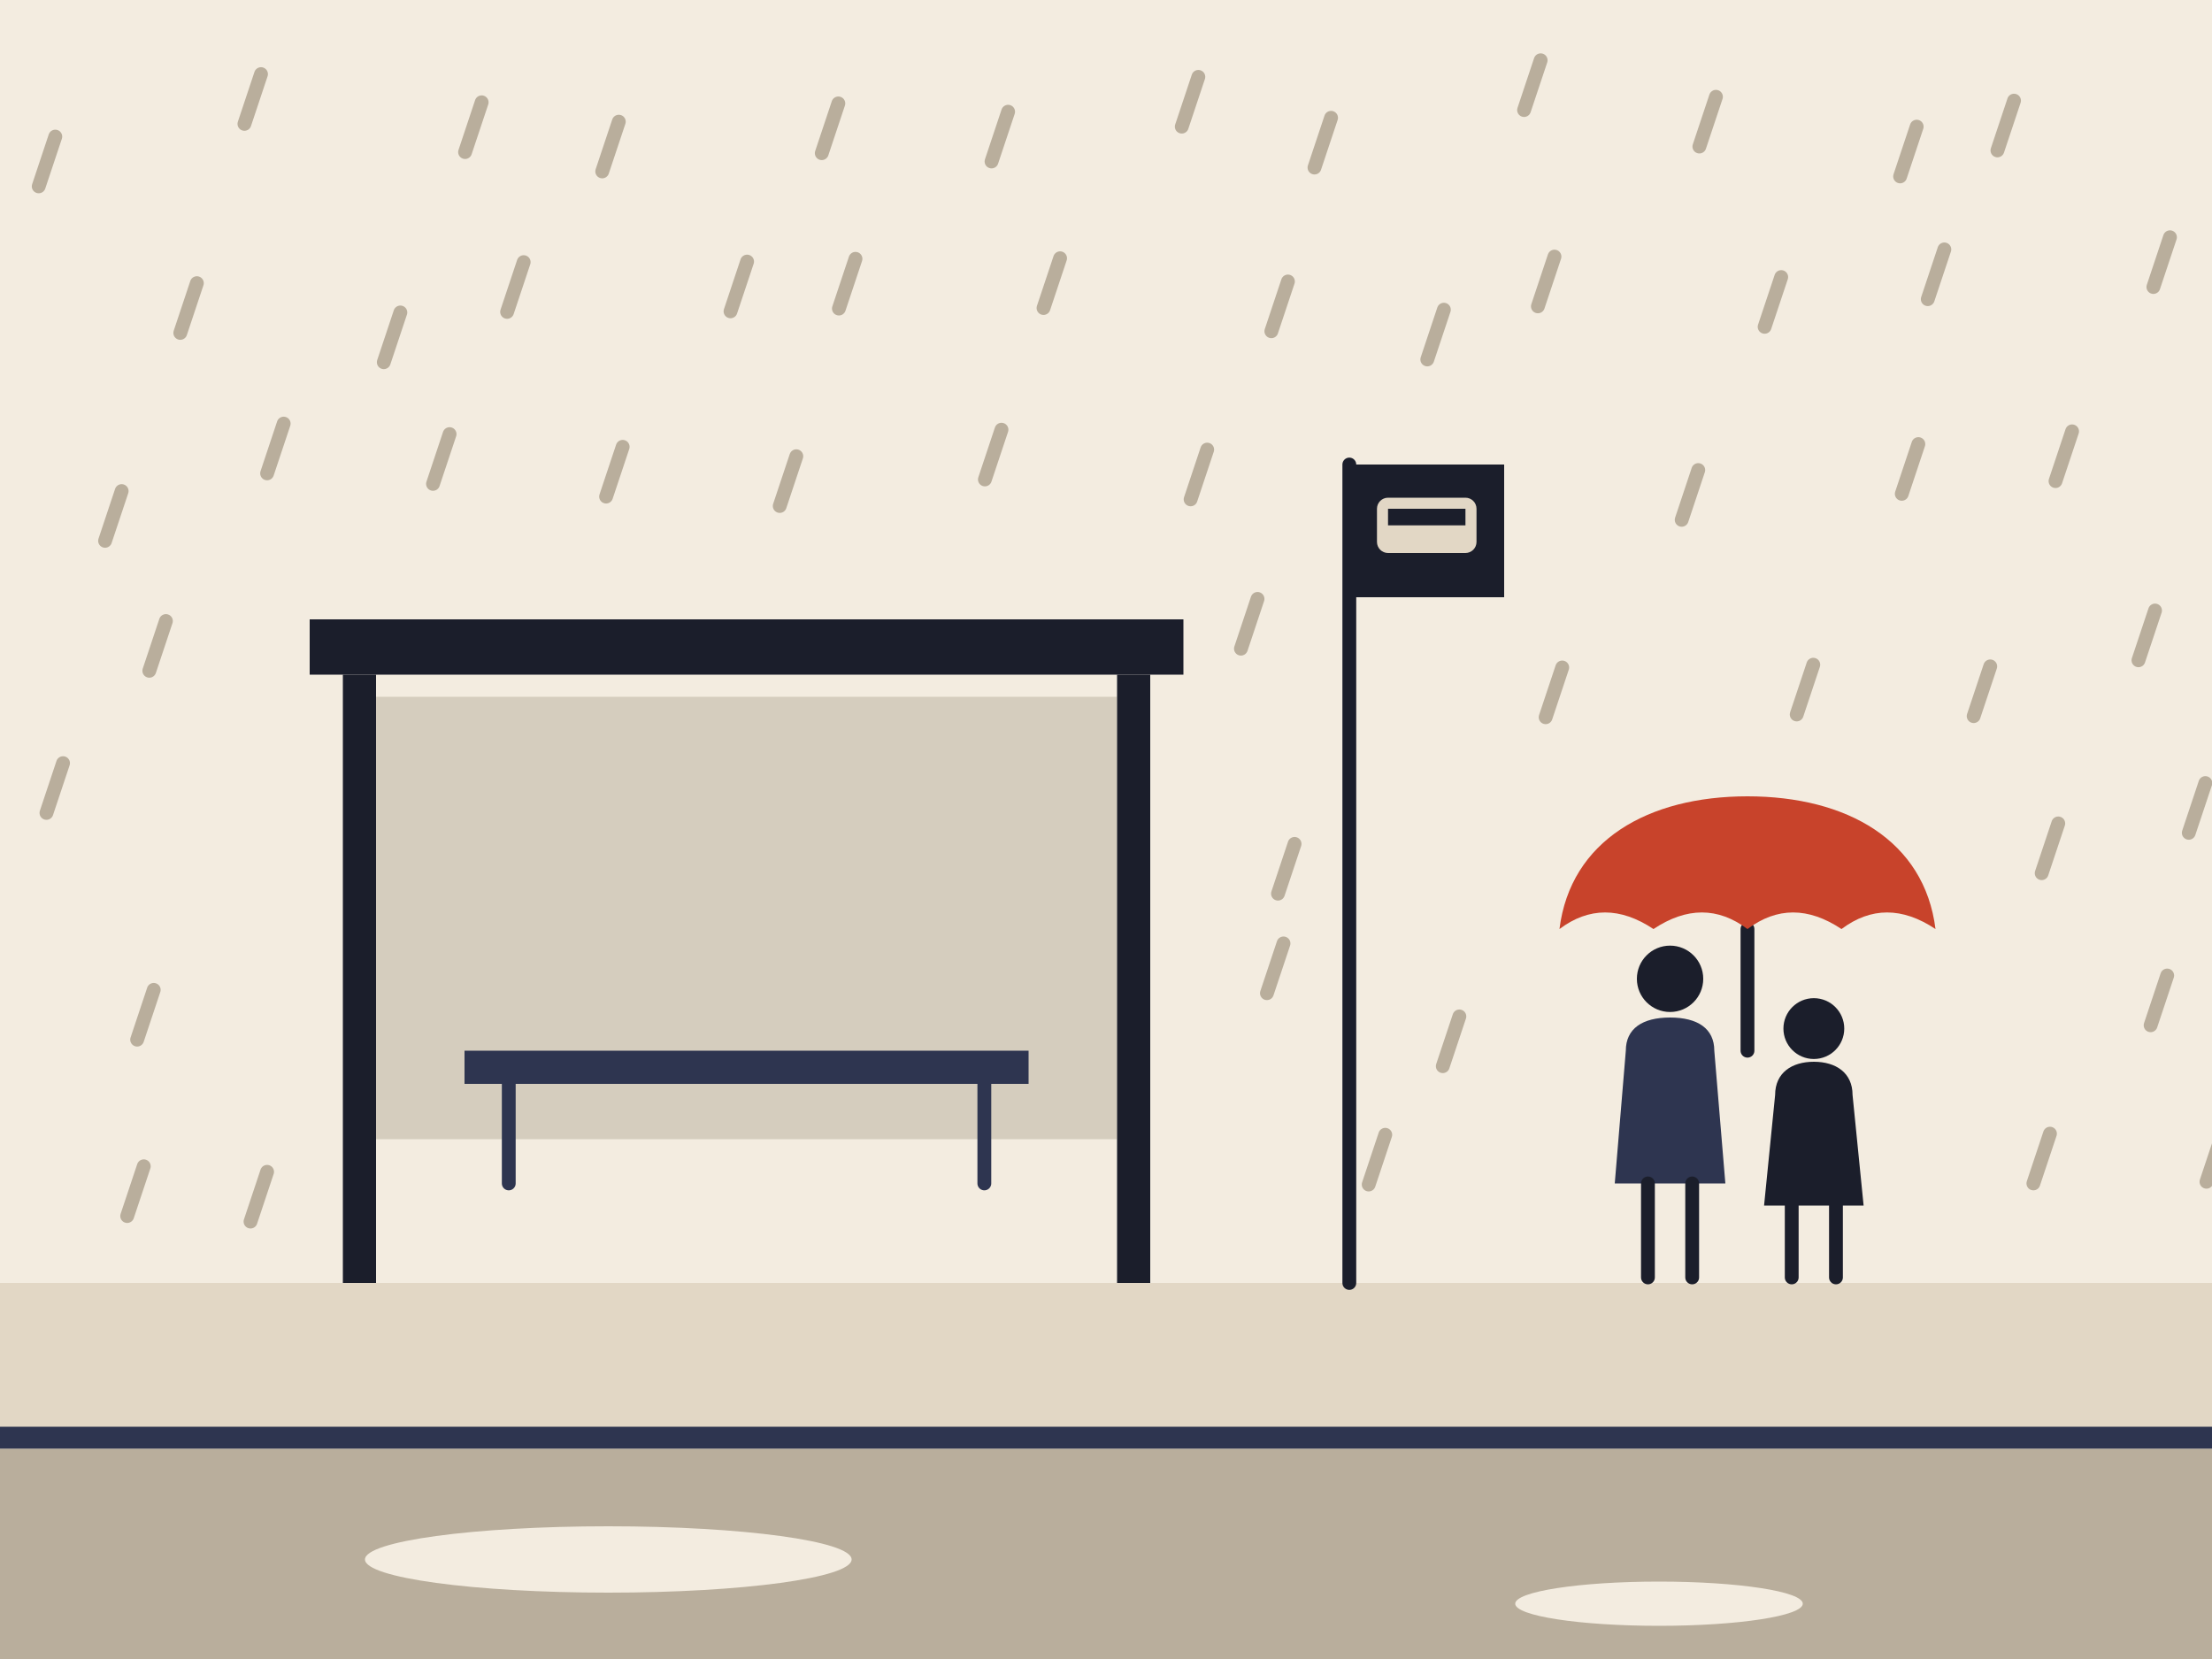
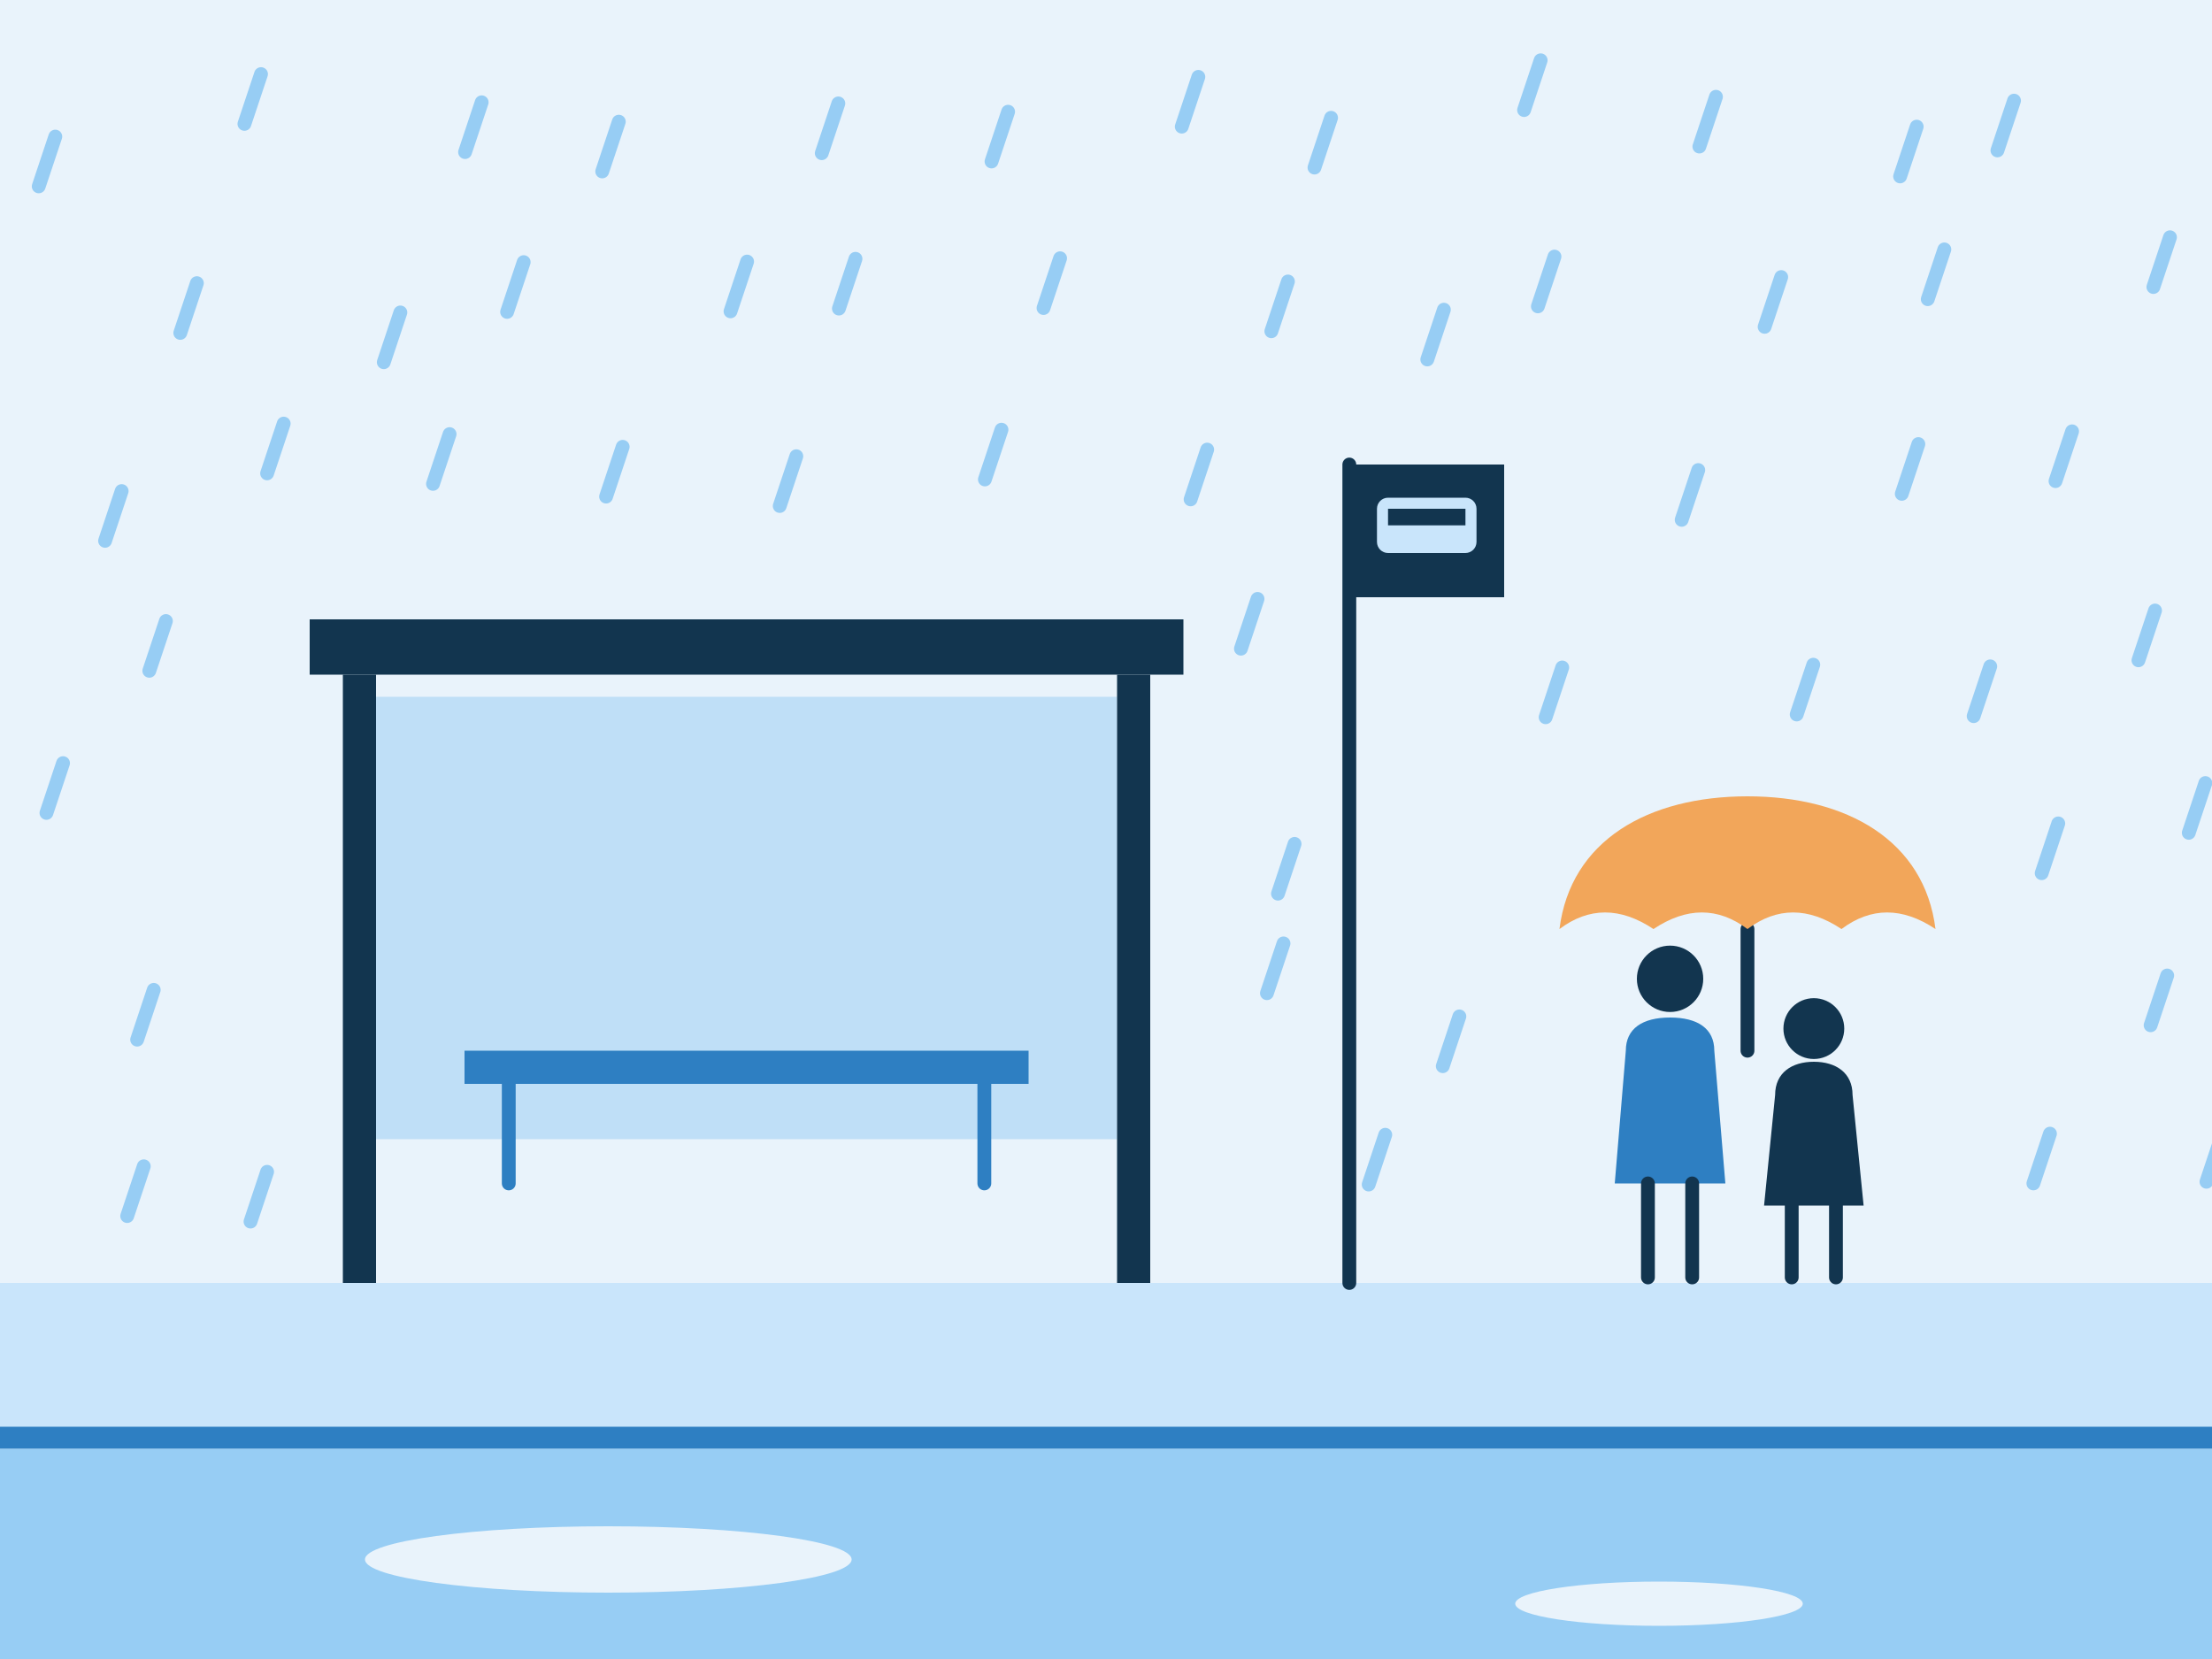
<svg xmlns="http://www.w3.org/2000/svg" viewBox="0 0 400 300" preserveAspectRatio="xMidYMid slice">
-   <rect width="400" height="300" fill="#F3ECE0" />
-   <path d="M10 24.7l-3 9M47.2 13.4l-3 9M87.1 18.5l-3 9M111.9 22l-3 9M151.6 18.7l-3 9M182.3 20.2l-3 9M216.7 13.9l-3 9M240.7 21.3l-3 9M278.6 10.9l-3 9M310.3 17.5l-3 9M346.6 22.9l-3 9M364.2 18.2l-3 9M410.6 21l-3 9M35.6 51.2l-3 9M72.4 56.5l-3 9M94.7 47.4l-3 9M135.1 47.3l-3 9M154.7 46.8l-3 9M191.7 46.7l-3 9M232.9 50.9l-3 9M261.1 56l-3 9M281.1 46.4l-3 9M322.1 50.1l-3 9M351.6 45.1l-3 9M392.4 42.9l-3 9M414.6 47.5l-3 9M22 88.8l-3 9M51.3 76.6l-3 9M81.3 78.5l-3 9M112.6 80.8l-3 9M144 82.5l-3 9M181.1 77.7l-3 9M218.3 81.3l-3 9M307.1 85l-3 9M346.9 80.3l-3 9M374.7 78l-3 9M404.6 79.6l-3 9M30 112.3l-3 9M227.4 108.3l-3 9M282.5 120.7l-3 9M327.9 120.2l-3 9M359.9 120.5l-3 9M389.7 110.4l-3 9M408.2 110l-3 9M11.4 138l-3 9M234.1 152.6l-3 9M372.2 148.9l-3 9M398.8 141.6l-3 9M27.8 179l-3 9M232.1 170.6l-3 9M263.9 183.8l-3 9M391.9 176.4l-3 9M412.2 176.5l-3 9M26 210.9l-3 9M48.3 211.9l-3 9M250.5 205.2l-3 9M370.7 205l-3 9M402 204.7l-3 9" fill="none" stroke="#B9AE9C" stroke-width="2.5" stroke-linecap="round" stroke-linejoin="round" />
-   <rect x="0" y="232" width="400" height="28" fill="#E2D7C5" />
-   <rect x="0" y="258" width="400" height="4" fill="#2E3550" />
-   <rect x="0" y="262" width="400" height="38" fill="#B9AE9C" />
-   <ellipse cx="110" cy="282" rx="44" ry="6" fill="#F3ECE0" />
-   <ellipse cx="300" cy="290" rx="26" ry="4" fill="#F3ECE0" />
-   <rect x="68" y="126" width="134" height="80" fill="#B9AE9C" fill-opacity="0.5" />
-   <rect x="56" y="112" width="158" height="10" fill="#1B1E2B" />
-   <rect x="62" y="122" width="6" height="110" fill="#1B1E2B" />
-   <rect x="202" y="122" width="6" height="110" fill="#1B1E2B" />
-   <rect x="84" y="190" width="102" height="6" fill="#2E3550" />
-   <path d="M92 196V214M178 196V214" fill="none" stroke="#2E3550" stroke-width="2.5" stroke-linecap="round" stroke-linejoin="round" />
-   <path d="M244 232V84" fill="none" stroke="#1B1E2B" stroke-width="2.5" stroke-linecap="round" stroke-linejoin="round" />
-   <rect x="244" y="84" width="28" height="24" fill="#1B1E2B" />
-   <rect x="249" y="90" width="18" height="10" fill="#E2D7C5" rx="2" />
-   <rect x="251" y="92" width="14" height="3" fill="#1B1E2B" />
-   <circle cx="302" cy="177" r="6" fill="#1B1E2B" />
-   <path d="M294 190C294 186 297 184 302 184C307 184 310 186 310 190L312 214H292Z" fill="#2E3550" />
-   <circle cx="328" cy="186" r="5.5" fill="#1B1E2B" />
-   <path d="M321 198C321 194 324 192 328 192C332 192 335 194 335 198L337 218H319Z" fill="#1B1E2B" />
-   <path d="M298 214V231M306 214V231M324 218V231M332 218V231M316 168V190" fill="none" stroke="#1B1E2B" stroke-width="2.5" stroke-linecap="round" stroke-linejoin="round" />
-   <path d="M282 168C284 152 298 144 316 144C334 144 348 152 350 168Q341 162 333 168Q324 162 316 168Q308 162 299 168Q290 162 282 168Z" fill="#C8432B" />
+   <rect width="400" height="300" fill="#E9F3FB" />
+   <path d="M10 24.7l-3 9M47.2 13.4l-3 9M87.1 18.5l-3 9M111.9 22l-3 9M151.6 18.7l-3 9M182.3 20.2l-3 9M216.7 13.9l-3 9M240.7 21.3l-3 9M278.6 10.9l-3 9M310.3 17.5l-3 9M346.6 22.9l-3 9M364.2 18.2l-3 9M410.6 21l-3 9M35.6 51.2l-3 9M72.4 56.5l-3 9M94.7 47.4l-3 9M135.1 47.3l-3 9M154.7 46.8l-3 9M191.7 46.7l-3 9M232.9 50.9l-3 9M261.1 56l-3 9M281.1 46.4l-3 9M322.1 50.1l-3 9M351.6 45.1l-3 9M392.4 42.9l-3 9M414.6 47.5l-3 9M22 88.8l-3 9M51.3 76.6l-3 9M81.3 78.5l-3 9M112.6 80.8l-3 9M144 82.5l-3 9M181.1 77.7l-3 9M218.3 81.3l-3 9M307.1 85l-3 9M346.9 80.3l-3 9M374.7 78l-3 9M404.6 79.6l-3 9M30 112.3l-3 9M227.4 108.3l-3 9M282.5 120.7l-3 9M327.9 120.2l-3 9M359.9 120.5l-3 9M389.7 110.4l-3 9M408.2 110l-3 9M11.4 138l-3 9M234.1 152.6l-3 9M372.2 148.9l-3 9M398.8 141.6l-3 9M27.8 179l-3 9M232.1 170.6l-3 9M263.9 183.8l-3 9M391.9 176.4l-3 9M412.2 176.5l-3 9M26 210.9l-3 9M48.3 211.9l-3 9M250.5 205.2l-3 9M370.7 205l-3 9M402 204.7l-3 9" fill="none" stroke="#97CDF4" stroke-width="2.5" stroke-linecap="round" stroke-linejoin="round" />
+   <rect x="0" y="232" width="400" height="28" fill="#C9E5FB" />
+   <rect x="0" y="258" width="400" height="4" fill="#2E7FC2" />
+   <rect x="0" y="262" width="400" height="38" fill="#97CDF4" />
+   <ellipse cx="110" cy="282" rx="44" ry="6" fill="#E9F3FB" />
+   <ellipse cx="300" cy="290" rx="26" ry="4" fill="#E9F3FB" />
+   <rect x="68" y="126" width="134" height="80" fill="#97CDF4" fill-opacity="0.5" />
+   <rect x="56" y="112" width="158" height="10" fill="#12354F" />
+   <rect x="62" y="122" width="6" height="110" fill="#12354F" />
+   <rect x="202" y="122" width="6" height="110" fill="#12354F" />
+   <rect x="84" y="190" width="102" height="6" fill="#2E7FC2" />
+   <path d="M92 196V214M178 196V214" fill="none" stroke="#2E7FC2" stroke-width="2.5" stroke-linecap="round" stroke-linejoin="round" />
+   <path d="M244 232V84" fill="none" stroke="#12354F" stroke-width="2.5" stroke-linecap="round" stroke-linejoin="round" />
+   <rect x="244" y="84" width="28" height="24" fill="#12354F" />
+   <rect x="249" y="90" width="18" height="10" fill="#C9E5FB" rx="2" />
+   <rect x="251" y="92" width="14" height="3" fill="#12354F" />
+   <circle cx="302" cy="177" r="6" fill="#12354F" />
+   <path d="M294 190C294 186 297 184 302 184C307 184 310 186 310 190L312 214H292Z" fill="#2E7FC2" />
+   <circle cx="328" cy="186" r="5.5" fill="#12354F" />
+   <path d="M321 198C321 194 324 192 328 192C332 192 335 194 335 198L337 218H319Z" fill="#12354F" />
+   <path d="M298 214V231M306 214V231M324 218V231M332 218V231M316 168V190" fill="none" stroke="#12354F" stroke-width="2.5" stroke-linecap="round" stroke-linejoin="round" />
+   <path d="M282 168C284 152 298 144 316 144C334 144 348 152 350 168Q341 162 333 168Q324 162 316 168Q308 162 299 168Q290 162 282 168Z" fill="#F2A65A" />
</svg>
